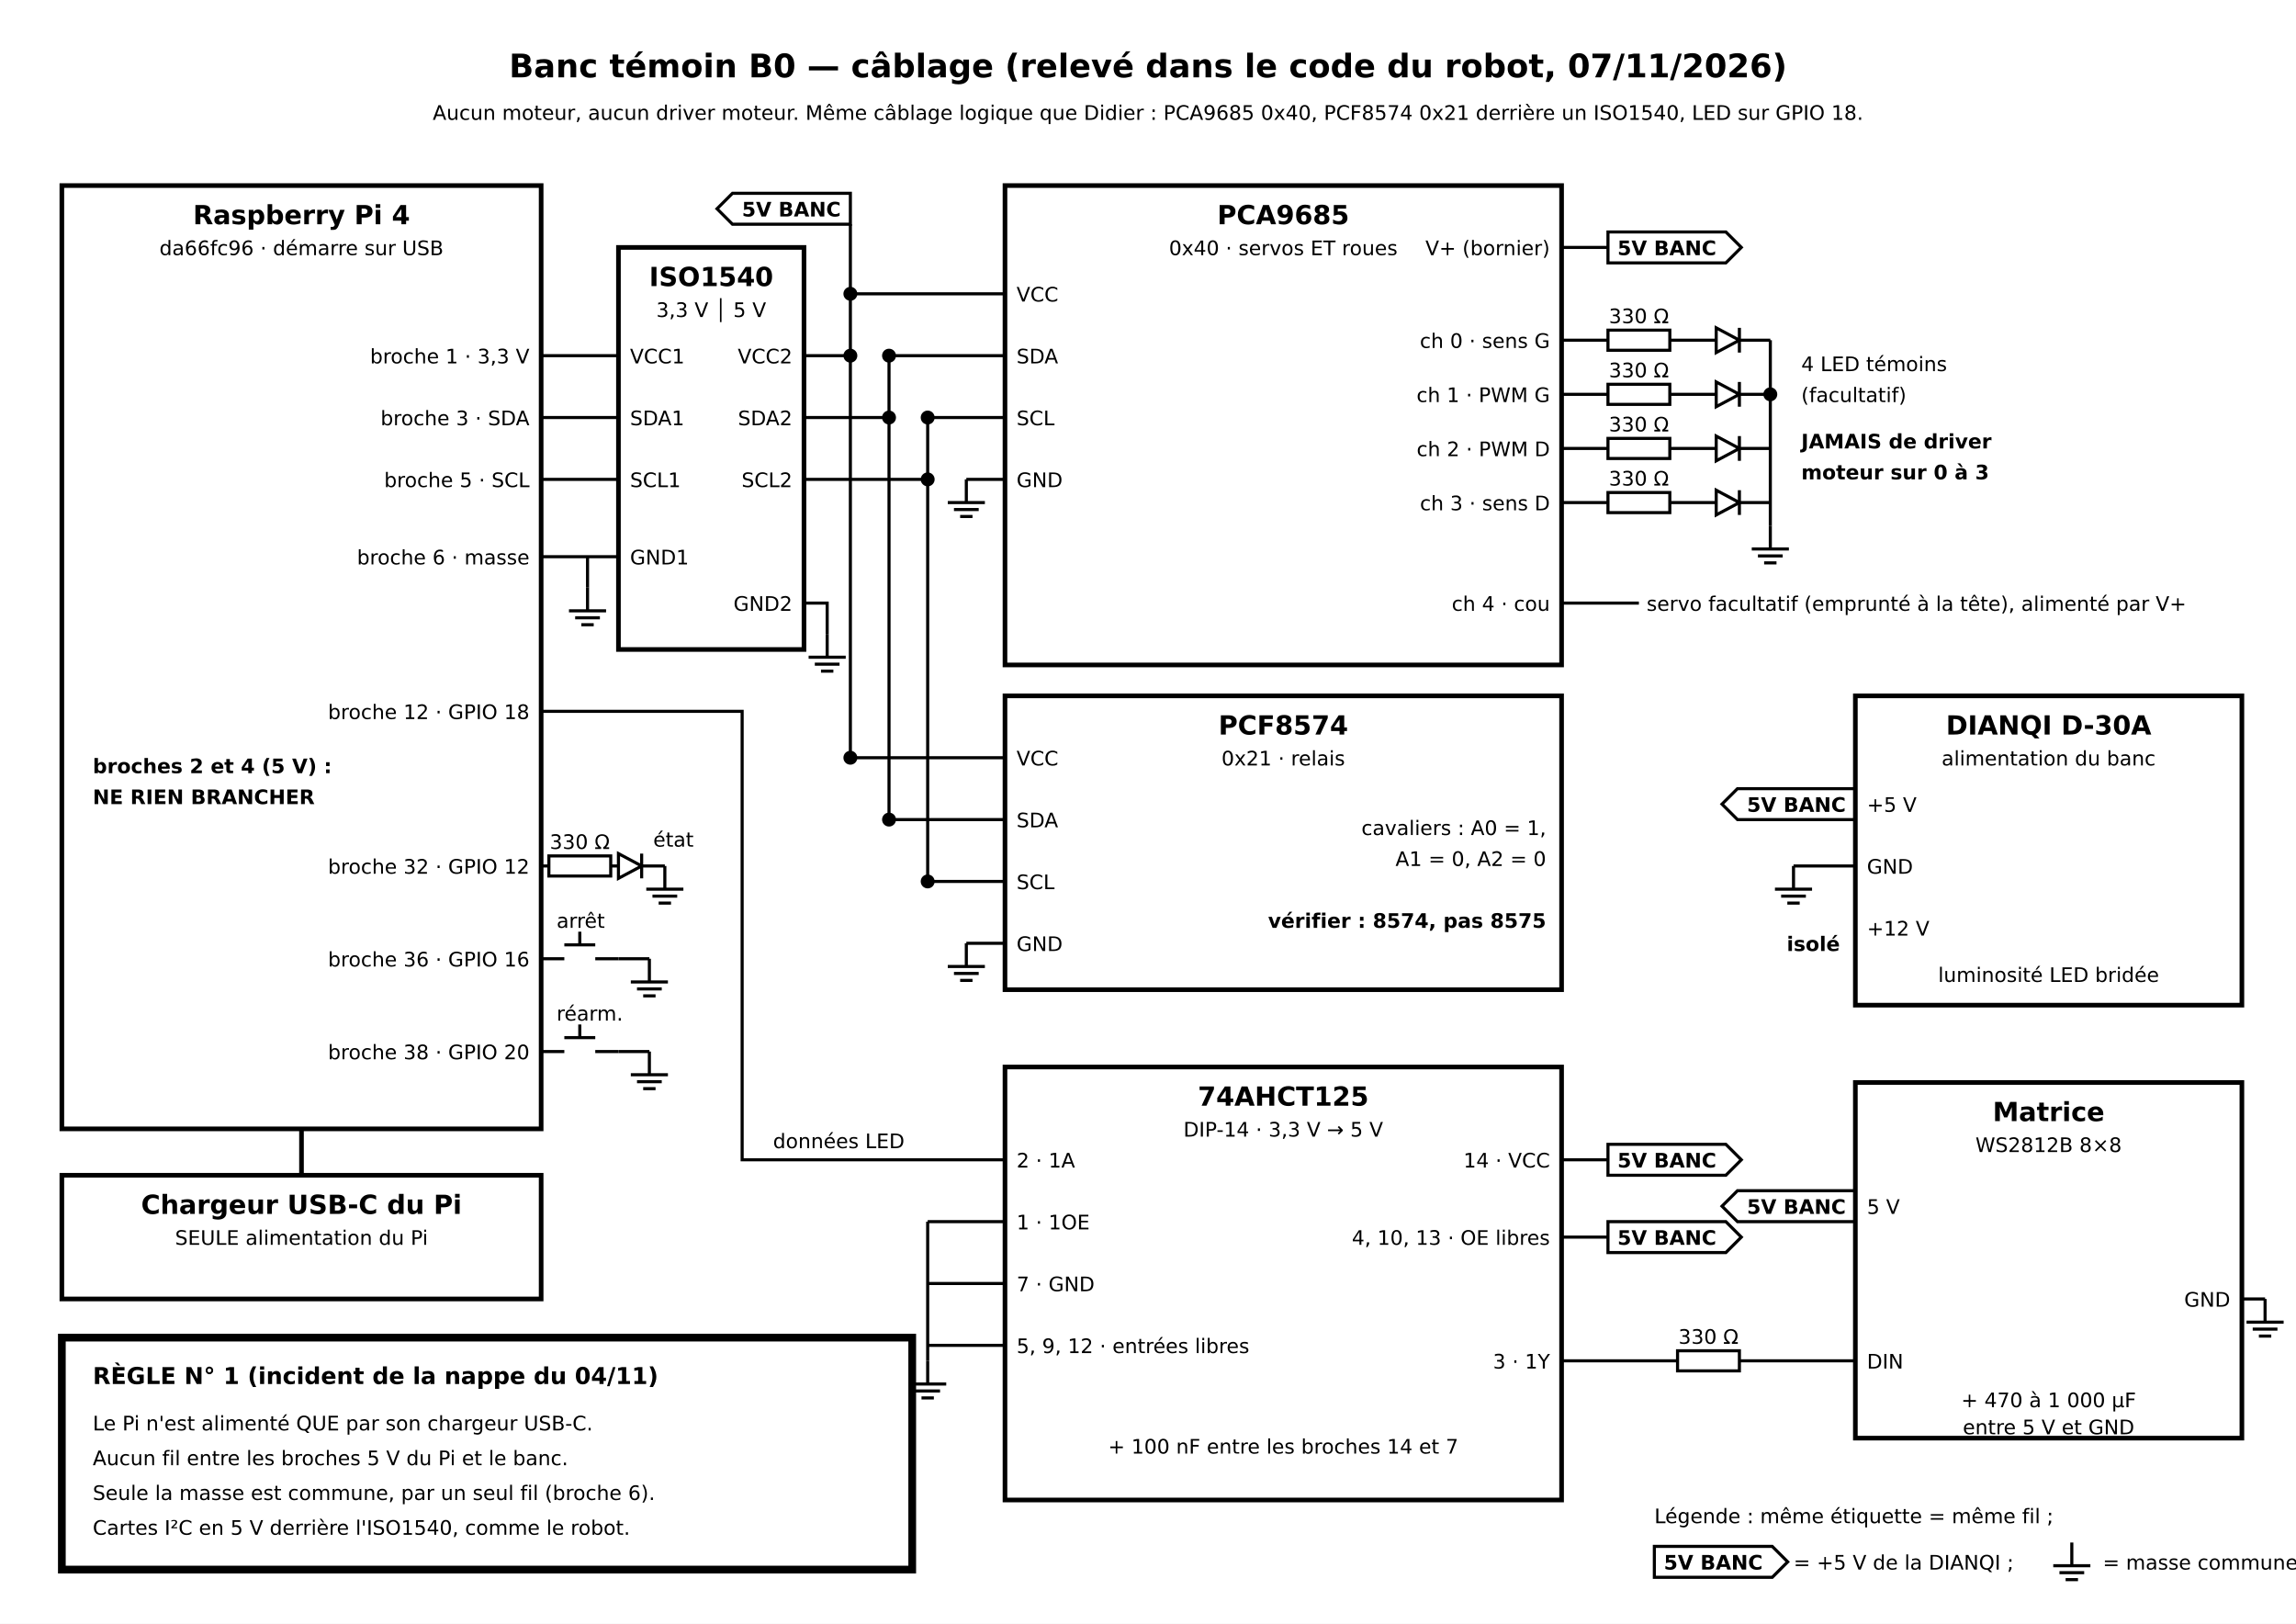
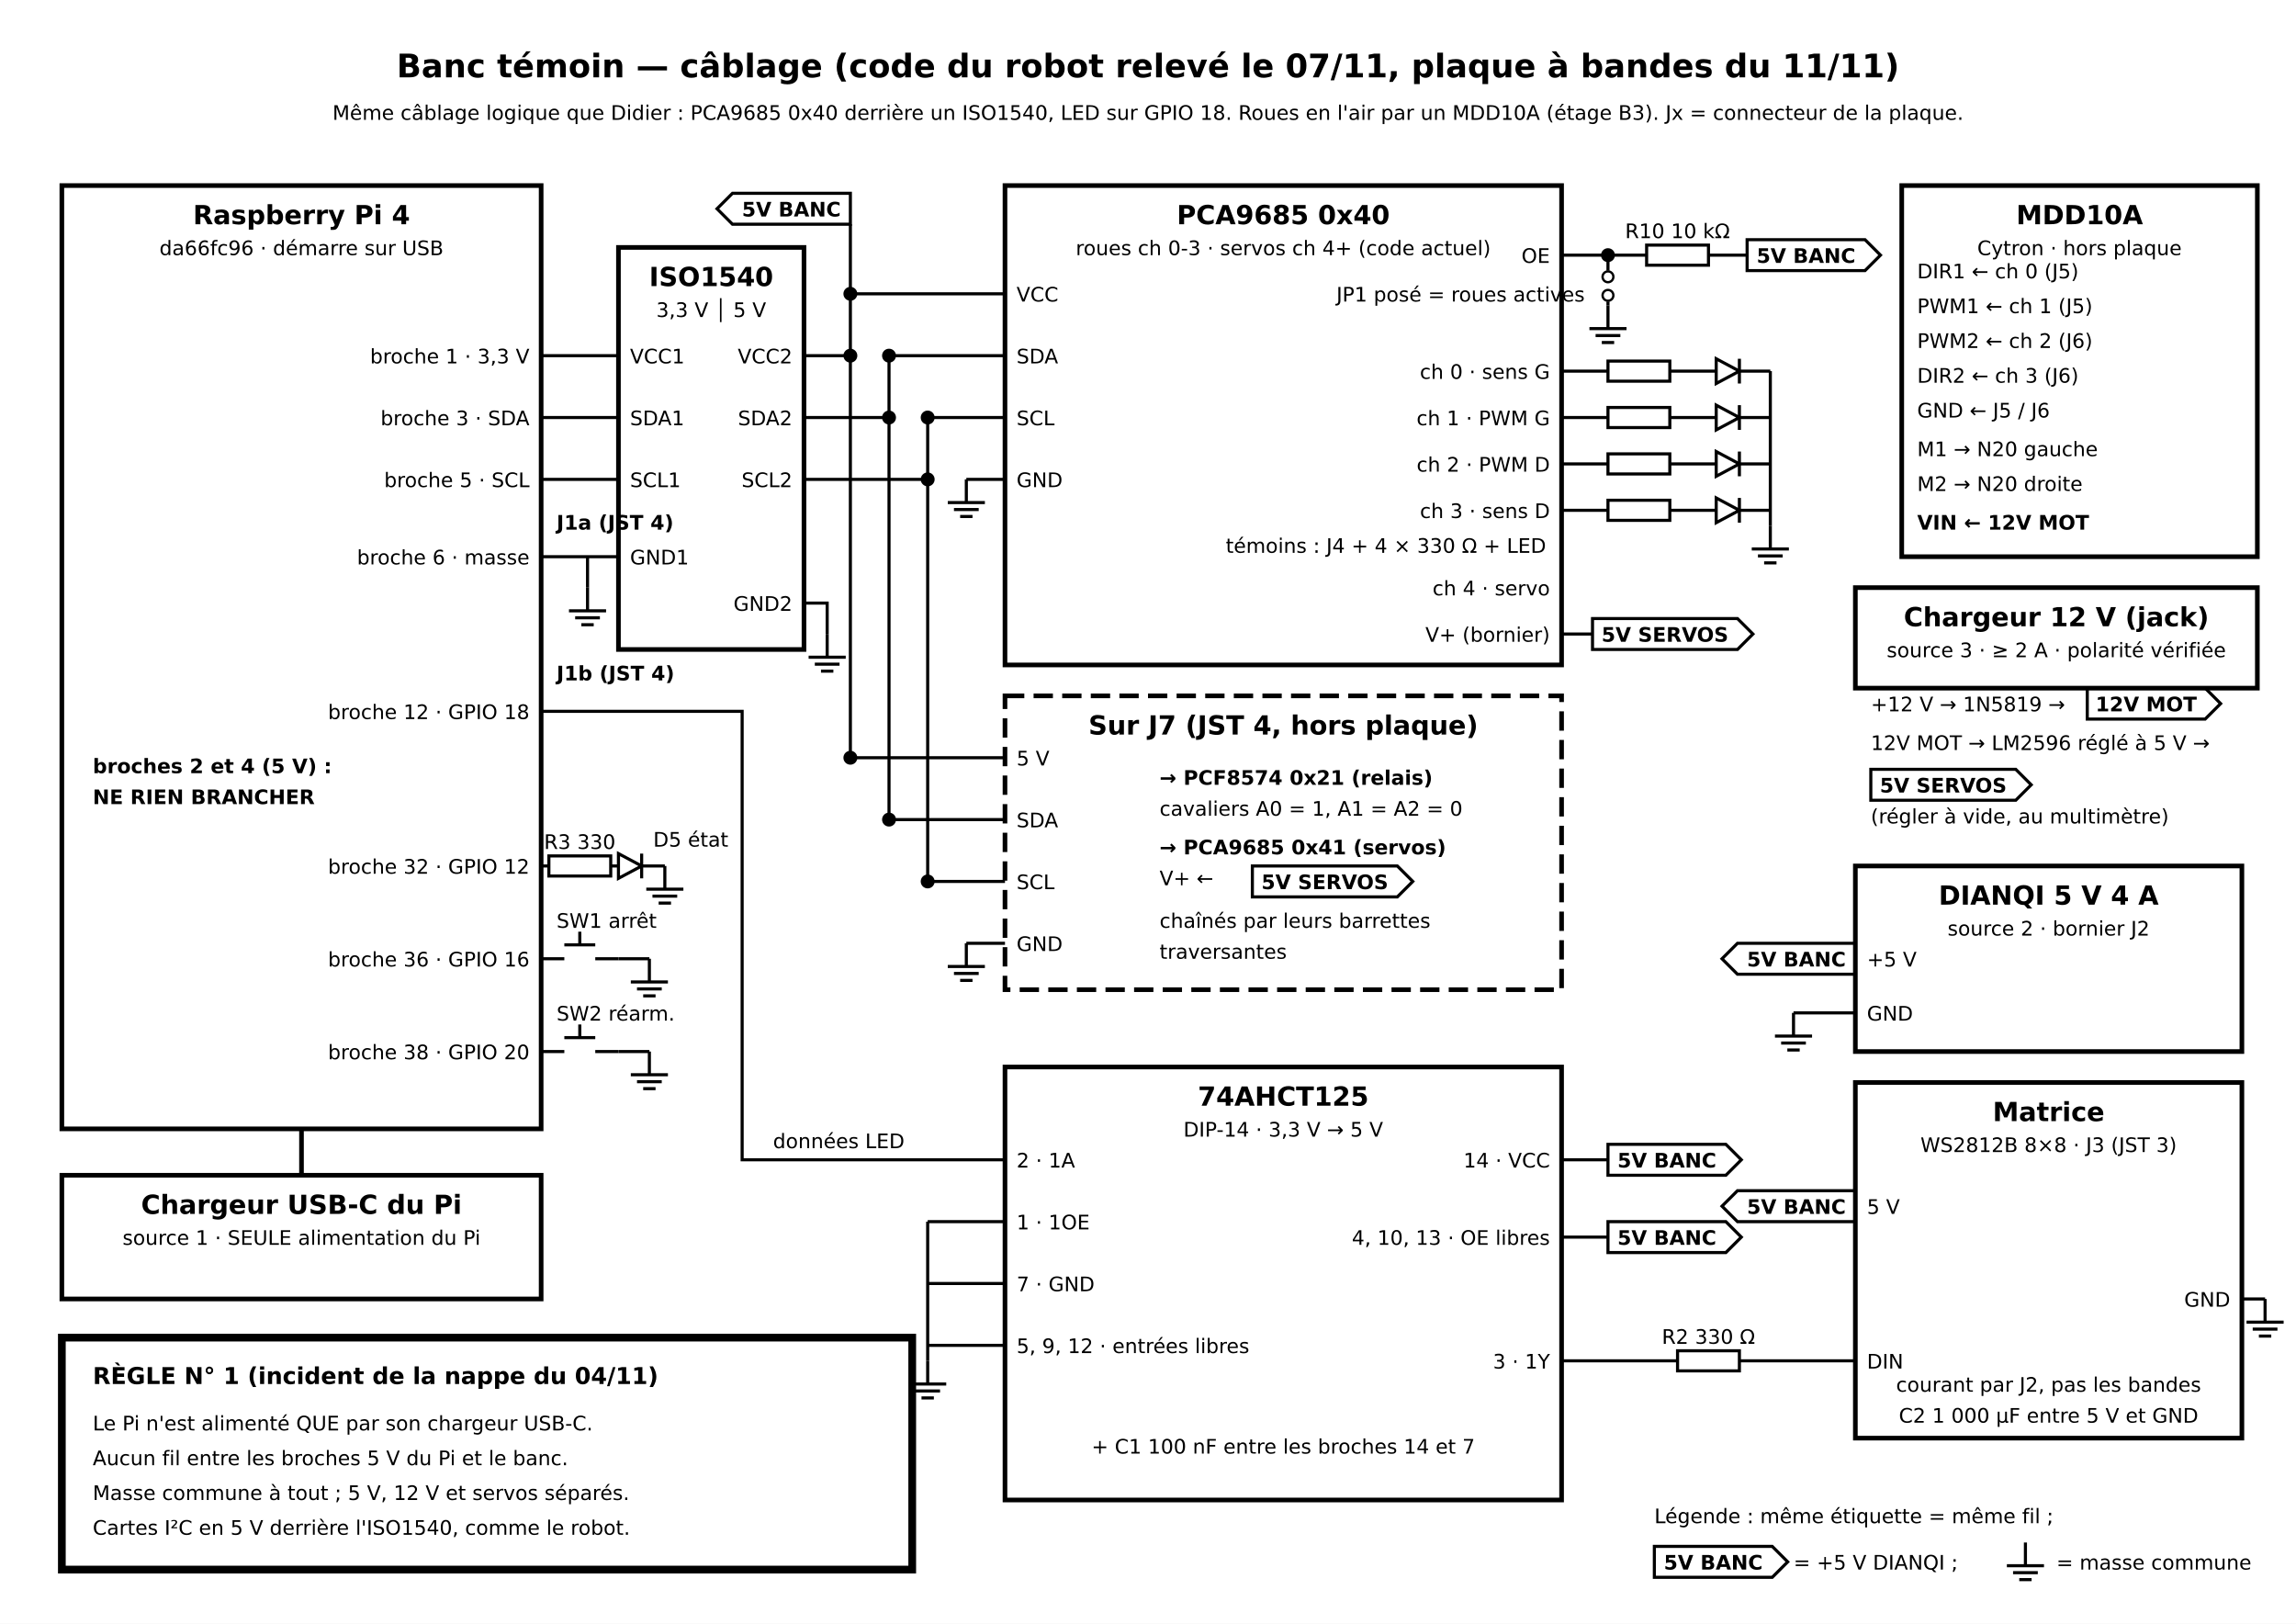
<svg xmlns="http://www.w3.org/2000/svg" width="297mm" height="210mm" viewBox="0 0 297 210" font-family="DejaVu Sans, sans-serif">
  <rect width="297" height="210" fill="white" />
-   <text x="148.5" y="10" font-size="4.2" text-anchor="middle" font-weight="bold">Banc témoin B0 — câblage (relevé dans le code du robot, 07/11/2026)</text>
-   <text x="148.5" y="15.5" font-size="2.6" text-anchor="middle">Aucun moteur, aucun driver moteur. Même câblage logique que Didier : PCA9685 0x40, PCF8574 0x21 derrière un ISO1540, LED sur GPIO 18.</text>
+   <text x="148.5" y="10" font-size="4.2" text-anchor="middle" font-weight="bold">Banc témoin — câblage (code du robot relevé le 07/11, plaque à bandes du 11/11)</text>
+   <text x="148.5" y="15.5" font-size="2.6" text-anchor="middle">Même câblage logique que Didier : PCA9685 0x40 derrière un ISO1540, LED sur GPIO 18. Roues en l'air par un MDD10A (étage B3). Jx = connecteur de la plaque.</text>
  <rect x="8" y="24" width="62" height="122" fill="none" stroke="black" stroke-width="0.6" />
  <text x="39.0" y="29" font-size="3.4" text-anchor="middle" font-weight="bold">Raspberry Pi 4</text>
  <text x="39.0" y="33" font-size="2.6" text-anchor="middle">da66fc96 · démarre sur USB</text>
  <text x="68.5" y="47" font-size="2.6" text-anchor="end">broche 1 · 3,3 V</text>
  <text x="68.5" y="55" font-size="2.6" text-anchor="end">broche 3 · SDA</text>
  <text x="68.5" y="63" font-size="2.6" text-anchor="end">broche 5 · SCL</text>
  <text x="68.5" y="73" font-size="2.6" text-anchor="end">broche 6 · masse</text>
  <text x="68.5" y="93" font-size="2.6" text-anchor="end">broche 12 · GPIO 18</text>
  <text x="68.5" y="113" font-size="2.6" text-anchor="end">broche 32 · GPIO 12</text>
  <text x="68.5" y="125" font-size="2.6" text-anchor="end">broche 36 · GPIO 16</text>
  <text x="68.5" y="137" font-size="2.6" text-anchor="end">broche 38 · GPIO 20</text>
  <text x="12" y="100" font-size="2.6" text-anchor="start" font-weight="bold">broches 2 et 4 (5 V) :</text>
  <text x="12" y="104" font-size="2.6" text-anchor="start" font-weight="bold">NE RIEN BRANCHER</text>
+   <text x="72" y="68.5" font-size="2.6" text-anchor="start" font-weight="bold">J1a (JST 4)</text>
+   <text x="72" y="88" font-size="2.6" text-anchor="start" font-weight="bold">J1b (JST 4)</text>
  <rect x="8" y="152" width="62" height="16" fill="none" stroke="black" stroke-width="0.6" />
  <text x="39.0" y="157" font-size="3.4" text-anchor="middle" font-weight="bold">Chargeur USB-C du Pi</text>
-   <text x="39.0" y="161" font-size="2.6" text-anchor="middle">SEULE alimentation du Pi</text>
+   <text x="39.0" y="161" font-size="2.6" text-anchor="middle">source 1 · SEULE alimentation du Pi</text>
  <polyline points="39,152 39,146" fill="none" stroke="black" stroke-width="0.6" />
  <rect x="80" y="32" width="24" height="52" fill="none" stroke="black" stroke-width="0.6" />
  <text x="92.0" y="37" font-size="3.4" text-anchor="middle" font-weight="bold">ISO1540</text>
  <text x="92.0" y="41" font-size="2.6" text-anchor="middle">3,3 V │ 5 V</text>
  <polyline points="70,46 80,46" fill="none" stroke="black" stroke-width="0.4" />
  <text x="81.5" y="47" font-size="2.6" text-anchor="start">VCC1</text>
  <text x="102.5" y="47" font-size="2.6" text-anchor="end">VCC2</text>
  <polyline points="70,54 80,54" fill="none" stroke="black" stroke-width="0.4" />
  <text x="81.5" y="55" font-size="2.6" text-anchor="start">SDA1</text>
  <text x="102.5" y="55" font-size="2.6" text-anchor="end">SDA2</text>
  <polyline points="70,62 80,62" fill="none" stroke="black" stroke-width="0.4" />
  <text x="81.5" y="63" font-size="2.6" text-anchor="start">SCL1</text>
  <text x="102.5" y="63" font-size="2.6" text-anchor="end">SCL2</text>
  <text x="81.5" y="73" font-size="2.6" text-anchor="start">GND1</text>
  <text x="102.5" y="79" font-size="2.6" text-anchor="end">GND2</text>
  <polyline points="104,78 107,78 107,82" fill="none" stroke="black" stroke-width="0.4" />
  <polyline points="107,82 107,85" fill="none" stroke="black" stroke-width="0.4" />
  <polyline points="104.6,85.0 109.4,85.0" fill="none" stroke="black" stroke-width="0.4" />
  <polyline points="105.4,85.9 108.6,85.9" fill="none" stroke="black" stroke-width="0.4" />
  <polyline points="106.2,86.8 107.8,86.8" fill="none" stroke="black" stroke-width="0.4" />
  <polyline points="104,46 110,46" fill="none" stroke="black" stroke-width="0.4" />
  <circle cx="110" cy="46" r="0.9" fill="black" />
  <polyline points="110,38 110,98" fill="none" stroke="black" stroke-width="0.4" />
  <polyline points="110,38 130,38" fill="none" stroke="black" stroke-width="0.4" />
  <circle cx="110" cy="38" r="0.9" fill="black" />
  <polyline points="110,98 130,98" fill="none" stroke="black" stroke-width="0.4" />
  <circle cx="110" cy="98" r="0.9" fill="black" />
  <polyline points="104,54 115,54" fill="none" stroke="black" stroke-width="0.4" />
  <circle cx="115" cy="54" r="0.9" fill="black" />
  <polyline points="115,46 115,106" fill="none" stroke="black" stroke-width="0.4" />
  <polyline points="115,46 130,46" fill="none" stroke="black" stroke-width="0.4" />
  <circle cx="115" cy="46" r="0.9" fill="black" />
  <polyline points="115,106 130,106" fill="none" stroke="black" stroke-width="0.4" />
  <circle cx="115" cy="106" r="0.9" fill="black" />
  <polyline points="104,62 120,62" fill="none" stroke="black" stroke-width="0.4" />
  <circle cx="120" cy="62" r="0.9" fill="black" />
  <polyline points="120,54 120,114" fill="none" stroke="black" stroke-width="0.4" />
  <polyline points="120,54 130,54" fill="none" stroke="black" stroke-width="0.4" />
  <circle cx="120" cy="54" r="0.9" fill="black" />
  <polyline points="120,114 130,114" fill="none" stroke="black" stroke-width="0.4" />
  <circle cx="120" cy="114" r="0.9" fill="black" />
  <polyline points="110,38 110,29" fill="none" stroke="black" stroke-width="0.4" />
  <polygon points="92.75,27 94.75,25 110.0,25 110.0,29 94.75,29" fill="none" stroke="black" stroke-width="0.4" />
  <text x="102.375" y="28" font-size="2.6" text-anchor="middle" font-weight="bold">5V BANC</text>
  <polyline points="70,72 80,72" fill="none" stroke="black" stroke-width="0.4" />
  <polyline points="76,72 76,76" fill="none" stroke="black" stroke-width="0.4" />
  <polyline points="76,76 76,79" fill="none" stroke="black" stroke-width="0.4" />
  <polyline points="73.6,79.0 78.4,79.0" fill="none" stroke="black" stroke-width="0.4" />
  <polyline points="74.4,79.9 77.6,79.9" fill="none" stroke="black" stroke-width="0.4" />
  <polyline points="75.2,80.8 76.8,80.8" fill="none" stroke="black" stroke-width="0.4" />
  <rect x="130" y="24" width="72" height="62" fill="none" stroke="black" stroke-width="0.6" />
-   <text x="166.0" y="29" font-size="3.4" text-anchor="middle" font-weight="bold">PCA9685</text>
-   <text x="166.0" y="33" font-size="2.6" text-anchor="middle">0x40 · servos ET roues</text>
+   <text x="166.0" y="29" font-size="3.4" text-anchor="middle" font-weight="bold">PCA9685 0x40</text>
+   <text x="166.0" y="33" font-size="2.6" text-anchor="middle">roues ch 0-3 · servos ch 4+ (code actuel)</text>
  <text x="131.5" y="39" font-size="2.6" text-anchor="start">VCC</text>
  <text x="131.5" y="47" font-size="2.6" text-anchor="start">SDA</text>
  <text x="131.5" y="55" font-size="2.6" text-anchor="start">SCL</text>
  <text x="131.5" y="63" font-size="2.6" text-anchor="start">GND</text>
  <polyline points="130,62 125,62" fill="none" stroke="black" stroke-width="0.4" />
  <polyline points="125,62 125,65" fill="none" stroke="black" stroke-width="0.4" />
  <polyline points="122.6,65.0 127.4,65.0" fill="none" stroke="black" stroke-width="0.4" />
  <polyline points="123.4,65.9 126.6,65.9" fill="none" stroke="black" stroke-width="0.4" />
  <polyline points="124.2,66.8 125.8,66.8" fill="none" stroke="black" stroke-width="0.4" />
-   <text x="200.5" y="33" font-size="2.6" text-anchor="end">V+ (bornier)</text>
-   <polyline points="202,32 208,32" fill="none" stroke="black" stroke-width="0.4" />
-   <polygon points="208,30 223.25,30 225.25,32 223.25,34 208,34" fill="none" stroke="black" stroke-width="0.4" />
-   <text x="215.625" y="33" font-size="2.6" text-anchor="middle" font-weight="bold">5V BANC</text>
-   <text x="200.5" y="45" font-size="2.6" text-anchor="end">ch 0 · sens G</text>
-   <text x="200.5" y="52" font-size="2.6" text-anchor="end">ch 1 · PWM G</text>
-   <text x="200.5" y="59" font-size="2.6" text-anchor="end">ch 2 · PWM D</text>
-   <text x="200.5" y="66" font-size="2.6" text-anchor="end">ch 3 · sens D</text>
-   <polyline points="202,44 208.0,44" fill="none" stroke="black" stroke-width="0.4" />
-   <rect x="208.0" y="42.7" width="8" height="2.6" fill="none" stroke="black" stroke-width="0.4" />
-   <polyline points="216.0,44 222,44" fill="none" stroke="black" stroke-width="0.4" />
-   <text x="212.0" y="41.8" font-size="2.6" text-anchor="middle">330 Ω</text>
-   <polygon points="222,42.4 222,45.6 225,44" fill="none" stroke="black" stroke-width="0.4" />
-   <polyline points="225,42.4 225,45.6" fill="none" stroke="black" stroke-width="0.4" />
-   <polyline points="225,44 229,44" fill="none" stroke="black" stroke-width="0.4" />
-   <polyline points="202,51 208.0,51" fill="none" stroke="black" stroke-width="0.4" />
-   <rect x="208.0" y="49.7" width="8" height="2.6" fill="none" stroke="black" stroke-width="0.4" />
-   <polyline points="216.0,51 222,51" fill="none" stroke="black" stroke-width="0.4" />
-   <text x="212.0" y="48.8" font-size="2.6" text-anchor="middle">330 Ω</text>
-   <polygon points="222,49.4 222,52.6 225,51" fill="none" stroke="black" stroke-width="0.4" />
-   <polyline points="225,49.4 225,52.6" fill="none" stroke="black" stroke-width="0.4" />
-   <polyline points="225,51 229,51" fill="none" stroke="black" stroke-width="0.4" />
-   <polyline points="202,58 208.0,58" fill="none" stroke="black" stroke-width="0.4" />
-   <rect x="208.0" y="56.7" width="8" height="2.6" fill="none" stroke="black" stroke-width="0.4" />
-   <polyline points="216.0,58 222,58" fill="none" stroke="black" stroke-width="0.4" />
-   <text x="212.0" y="55.8" font-size="2.6" text-anchor="middle">330 Ω</text>
-   <polygon points="222,56.4 222,59.6 225,58" fill="none" stroke="black" stroke-width="0.4" />
-   <polyline points="225,56.4 225,59.6" fill="none" stroke="black" stroke-width="0.4" />
-   <polyline points="225,58 229,58" fill="none" stroke="black" stroke-width="0.4" />
-   <polyline points="202,65 208.0,65" fill="none" stroke="black" stroke-width="0.4" />
-   <rect x="208.0" y="63.7" width="8" height="2.6" fill="none" stroke="black" stroke-width="0.4" />
-   <polyline points="216.0,65 222,65" fill="none" stroke="black" stroke-width="0.4" />
-   <text x="212.0" y="62.8" font-size="2.6" text-anchor="middle">330 Ω</text>
-   <polygon points="222,63.4 222,66.6 225,65" fill="none" stroke="black" stroke-width="0.4" />
-   <polyline points="225,63.4 225,66.6" fill="none" stroke="black" stroke-width="0.4" />
-   <polyline points="225,65 229,65" fill="none" stroke="black" stroke-width="0.4" />
-   <circle cx="229" cy="51" r="0.9" fill="black" />
-   <polyline points="229,44 229,68" fill="none" stroke="black" stroke-width="0.4" />
+   <text x="200.5" y="34" font-size="2.6" text-anchor="end">OE</text>
+   <polyline points="202,33 208,33" fill="none" stroke="black" stroke-width="0.4" />
+   <circle cx="208" cy="33" r="0.9" fill="black" />
+   <polyline points="208,33 213.0,33" fill="none" stroke="black" stroke-width="0.4" />
+   <rect x="213.0" y="31.7" width="8" height="2.6" fill="none" stroke="black" stroke-width="0.4" />
+   <polyline points="221.0,33 226,33" fill="none" stroke="black" stroke-width="0.4" />
+   <text x="217.0" y="30.8" font-size="2.6" text-anchor="middle">R10 10 kΩ</text>
+   <polygon points="226,31 241.25,31 243.25,33 241.25,35 226,35" fill="none" stroke="black" stroke-width="0.4" />
+   <text x="233.625" y="34" font-size="2.6" text-anchor="middle" font-weight="bold">5V BANC</text>
+   <polyline points="208,33 208,35" fill="none" stroke="black" stroke-width="0.4" />
+   <circle cx="208" cy="35.8" r="0.7" fill="none" stroke="black" stroke-width="0.3" />
+   <circle cx="208" cy="38.2" r="0.7" fill="none" stroke="black" stroke-width="0.3" />
+   <polyline points="208,39 208,39.5" fill="none" stroke="black" stroke-width="0.4" />
+   <polyline points="208,39.5 208,42.5" fill="none" stroke="black" stroke-width="0.4" />
+   <polyline points="205.6,42.5 210.4,42.5" fill="none" stroke="black" stroke-width="0.4" />
+   <polyline points="206.4,43.4 209.6,43.4" fill="none" stroke="black" stroke-width="0.4" />
+   <polyline points="207.2,44.3 208.8,44.3" fill="none" stroke="black" stroke-width="0.4" />
+   <text x="205" y="39" font-size="2.6" text-anchor="end">JP1 posé = roues actives</text>
+   <text x="200.5" y="49" font-size="2.6" text-anchor="end">ch 0 · sens G</text>
+   <polyline points="202,48 208.0,48" fill="none" stroke="black" stroke-width="0.4" />
+   <rect x="208.0" y="46.7" width="8" height="2.6" fill="none" stroke="black" stroke-width="0.4" />
+   <polyline points="216.0,48 222,48" fill="none" stroke="black" stroke-width="0.4" />
+   <text x="212.0" y="45.8" font-size="2.6" text-anchor="middle" />
+   <polygon points="222,46.4 222,49.6 225,48" fill="none" stroke="black" stroke-width="0.4" />
+   <polyline points="225,46.4 225,49.6" fill="none" stroke="black" stroke-width="0.4" />
+   <polyline points="225,48 229,48" fill="none" stroke="black" stroke-width="0.4" />
+   <text x="200.5" y="55" font-size="2.6" text-anchor="end">ch 1 · PWM G</text>
+   <polyline points="202,54 208.0,54" fill="none" stroke="black" stroke-width="0.4" />
+   <rect x="208.0" y="52.7" width="8" height="2.6" fill="none" stroke="black" stroke-width="0.4" />
+   <polyline points="216.0,54 222,54" fill="none" stroke="black" stroke-width="0.4" />
+   <text x="212.0" y="51.8" font-size="2.6" text-anchor="middle" />
+   <polygon points="222,52.4 222,55.6 225,54" fill="none" stroke="black" stroke-width="0.4" />
+   <polyline points="225,52.4 225,55.6" fill="none" stroke="black" stroke-width="0.4" />
+   <polyline points="225,54 229,54" fill="none" stroke="black" stroke-width="0.4" />
+   <text x="200.5" y="61" font-size="2.6" text-anchor="end">ch 2 · PWM D</text>
+   <polyline points="202,60 208.0,60" fill="none" stroke="black" stroke-width="0.4" />
+   <rect x="208.0" y="58.7" width="8" height="2.6" fill="none" stroke="black" stroke-width="0.4" />
+   <polyline points="216.0,60 222,60" fill="none" stroke="black" stroke-width="0.4" />
+   <text x="212.0" y="57.8" font-size="2.6" text-anchor="middle" />
+   <polygon points="222,58.4 222,61.6 225,60" fill="none" stroke="black" stroke-width="0.4" />
+   <polyline points="225,58.4 225,61.6" fill="none" stroke="black" stroke-width="0.4" />
+   <polyline points="225,60 229,60" fill="none" stroke="black" stroke-width="0.4" />
+   <text x="200.5" y="67" font-size="2.6" text-anchor="end">ch 3 · sens D</text>
+   <polyline points="202,66 208.0,66" fill="none" stroke="black" stroke-width="0.4" />
+   <rect x="208.0" y="64.7" width="8" height="2.6" fill="none" stroke="black" stroke-width="0.4" />
+   <polyline points="216.0,66 222,66" fill="none" stroke="black" stroke-width="0.4" />
+   <text x="212.0" y="63.8" font-size="2.6" text-anchor="middle" />
+   <polygon points="222,64.4 222,67.6 225,66" fill="none" stroke="black" stroke-width="0.4" />
+   <polyline points="225,64.4 225,67.6" fill="none" stroke="black" stroke-width="0.4" />
+   <polyline points="225,66 229,66" fill="none" stroke="black" stroke-width="0.4" />
+   <polyline points="229,48 229,68" fill="none" stroke="black" stroke-width="0.4" />
  <polyline points="229,68 229,71" fill="none" stroke="black" stroke-width="0.4" />
  <polyline points="226.6,71.0 231.4,71.0" fill="none" stroke="black" stroke-width="0.4" />
  <polyline points="227.4,71.9 230.6,71.9" fill="none" stroke="black" stroke-width="0.4" />
  <polyline points="228.2,72.8 229.8,72.8" fill="none" stroke="black" stroke-width="0.4" />
-   <text x="233" y="48" font-size="2.6" text-anchor="start">4 LED témoins</text>
-   <text x="233" y="52" font-size="2.6" text-anchor="start">(facultatif)</text>
-   <text x="233" y="58" font-size="2.6" text-anchor="start" font-weight="bold">JAMAIS de driver</text>
-   <text x="233" y="62" font-size="2.6" text-anchor="start" font-weight="bold">moteur sur 0 à 3</text>
-   <text x="200.5" y="79" font-size="2.6" text-anchor="end">ch 4 · cou</text>
-   <polyline points="202,78 212,78" fill="none" stroke="black" stroke-width="0.4" />
-   <text x="213" y="79" font-size="2.6" text-anchor="start">servo facultatif (emprunté à la tête), alimenté par V+</text>
-   <rect x="130" y="90" width="72" height="38" fill="none" stroke="black" stroke-width="0.6" />
-   <text x="166.0" y="95" font-size="3.4" text-anchor="middle" font-weight="bold">PCF8574</text>
-   <text x="166.0" y="99" font-size="2.6" text-anchor="middle">0x21 · relais</text>
-   <text x="131.5" y="99" font-size="2.6" text-anchor="start">VCC</text>
+   <text x="200" y="71.5" font-size="2.6" text-anchor="end">témoins : J4 + 4 × 330 Ω + LED</text>
+   <text x="200.5" y="77" font-size="2.6" text-anchor="end">ch 4 · servo</text>
+   <text x="200.5" y="83" font-size="2.6" text-anchor="end">V+ (bornier)</text>
+   <polyline points="202,82 206,82" fill="none" stroke="black" stroke-width="0.4" />
+   <polygon points="206,80 224.75,80 226.75,82 224.75,84 206,84" fill="none" stroke="black" stroke-width="0.4" />
+   <text x="215.375" y="83" font-size="2.6" text-anchor="middle" font-weight="bold">5V SERVOS</text>
+   <rect x="246" y="24" width="46" height="48" fill="none" stroke="black" stroke-width="0.6" />
+   <text x="269.0" y="29" font-size="3.4" text-anchor="middle" font-weight="bold">MDD10A</text>
+   <text x="269.0" y="33" font-size="2.6" text-anchor="middle">Cytron · hors plaque</text>
+   <text x="248" y="36" font-size="2.6" text-anchor="start">DIR1 ← ch 0 (J5)</text>
+   <text x="248" y="40.5" font-size="2.6" text-anchor="start">PWM1 ← ch 1 (J5)</text>
+   <text x="248" y="45" font-size="2.6" text-anchor="start">PWM2 ← ch 2 (J6)</text>
+   <text x="248" y="49.5" font-size="2.6" text-anchor="start">DIR2 ← ch 3 (J6)</text>
+   <text x="248" y="54" font-size="2.6" text-anchor="start">GND ← J5 / J6</text>
+   <text x="248" y="59" font-size="2.6" text-anchor="start">M1 → N20 gauche</text>
+   <text x="248" y="63.5" font-size="2.6" text-anchor="start">M2 → N20 droite</text>
+   <text x="248" y="68.5" font-size="2.6" text-anchor="start" font-weight="bold">VIN ← 12V MOT</text>
+   <rect x="240" y="76" width="52" height="13" fill="none" stroke="black" stroke-width="0.6" />
+   <text x="266.0" y="81" font-size="3.4" text-anchor="middle" font-weight="bold">Chargeur 12 V (jack)</text>
+   <text x="266.0" y="85" font-size="2.6" text-anchor="middle">source 3 · ≥ 2 A · polarité vérifiée</text>
+   <text x="242" y="92" font-size="2.6" text-anchor="start">+12 V → 1N5819 →</text>
+   <polygon points="270,89 285.25,89 287.25,91 285.25,93 270,93" fill="none" stroke="black" stroke-width="0.4" />
+   <text x="277.625" y="92" font-size="2.6" text-anchor="middle" font-weight="bold">12V MOT</text>
+   <text x="242" y="97" font-size="2.6" text-anchor="start">12V MOT → LM2596 réglé à 5 V →</text>
+   <polygon points="242,99.5 260.75,99.5 262.75,101.5 260.75,103.5 242,103.5" fill="none" stroke="black" stroke-width="0.4" />
+   <text x="251.375" y="102.5" font-size="2.6" text-anchor="middle" font-weight="bold">5V SERVOS</text>
+   <text x="242" y="106.5" font-size="2.6" text-anchor="start">(régler à vide, au multimètre)</text>
+   <rect x="130" y="90" width="72" height="38" fill="none" stroke="black" stroke-width="0.6" stroke-dasharray="2.5,1.2" />
+   <text x="166" y="95" font-size="3.4" text-anchor="middle" font-weight="bold">Sur J7 (JST 4, hors plaque)</text>
+   <text x="131.5" y="99" font-size="2.6" text-anchor="start">5 V</text>
  <text x="131.5" y="107" font-size="2.6" text-anchor="start">SDA</text>
  <text x="131.5" y="115" font-size="2.6" text-anchor="start">SCL</text>
  <text x="131.5" y="123" font-size="2.6" text-anchor="start">GND</text>
  <polyline points="130,122 125,122" fill="none" stroke="black" stroke-width="0.4" />
  <polyline points="125,122 125,125" fill="none" stroke="black" stroke-width="0.4" />
  <polyline points="122.6,125.0 127.4,125.0" fill="none" stroke="black" stroke-width="0.4" />
  <polyline points="123.4,125.9 126.6,125.9" fill="none" stroke="black" stroke-width="0.4" />
  <polyline points="124.2,126.8 125.8,126.8" fill="none" stroke="black" stroke-width="0.4" />
-   <text x="200" y="108" font-size="2.6" text-anchor="end">cavaliers : A0 = 1,</text>
-   <text x="200" y="112" font-size="2.6" text-anchor="end">A1 = 0, A2 = 0</text>
-   <text x="200" y="120" font-size="2.6" text-anchor="end" font-weight="bold">vérifier : 8574, pas 8575</text>
+   <text x="150" y="101.5" font-size="2.6" text-anchor="start" font-weight="bold">→ PCF8574 0x21 (relais)</text>
+   <text x="150" y="105.5" font-size="2.6" text-anchor="start">   cavaliers A0 = 1, A1 = A2 = 0</text>
+   <text x="150" y="110.5" font-size="2.6" text-anchor="start" font-weight="bold">→ PCA9685 0x41 (servos)</text>
+   <text x="150" y="114.5" font-size="2.6" text-anchor="start">   V+ ←</text>
+   <polygon points="162,112 180.75,112 182.75,114 180.75,116 162,116" fill="none" stroke="black" stroke-width="0.4" />
+   <text x="171.375" y="115" font-size="2.6" text-anchor="middle" font-weight="bold">5V SERVOS</text>
+   <text x="150" y="120" font-size="2.6" text-anchor="start">chaînés par leurs barrettes</text>
+   <text x="150" y="124" font-size="2.6" text-anchor="start">traversantes</text>
  <rect x="130" y="138" width="72" height="56" fill="none" stroke="black" stroke-width="0.6" />
  <text x="166.0" y="143" font-size="3.4" text-anchor="middle" font-weight="bold">74AHCT125</text>
  <text x="166.0" y="147" font-size="2.6" text-anchor="middle">DIP-14 · 3,3 V → 5 V</text>
  <text x="131.5" y="151" font-size="2.6" text-anchor="start">2 · 1A</text>
  <text x="131.5" y="159" font-size="2.6" text-anchor="start">1 · 1OE</text>
  <text x="131.5" y="167" font-size="2.6" text-anchor="start">7 · GND</text>
  <text x="131.5" y="175" font-size="2.6" text-anchor="start">5, 9, 12 · entrées libres</text>
  <polyline points="70,92 96,92 96,150 130,150" fill="none" stroke="black" stroke-width="0.4" />
  <text x="100" y="148.5" font-size="2.6" text-anchor="start">données LED</text>
  <polyline points="130,158 120,158" fill="none" stroke="black" stroke-width="0.4" />
  <polyline points="130,166 120,166" fill="none" stroke="black" stroke-width="0.4" />
  <polyline points="130,174 120,174" fill="none" stroke="black" stroke-width="0.4" />
  <polyline points="120,158 120,176" fill="none" stroke="black" stroke-width="0.4" />
  <polyline points="120,176 120,179" fill="none" stroke="black" stroke-width="0.4" />
  <polyline points="117.6,179.0 122.4,179.0" fill="none" stroke="black" stroke-width="0.4" />
  <polyline points="118.4,179.9 121.6,179.9" fill="none" stroke="black" stroke-width="0.4" />
  <polyline points="119.2,180.8 120.8,180.8" fill="none" stroke="black" stroke-width="0.4" />
  <text x="200.5" y="151" font-size="2.6" text-anchor="end">14 · VCC</text>
  <text x="200.5" y="161" font-size="2.6" text-anchor="end">4, 10, 13 · OE libres</text>
  <text x="200.5" y="177" font-size="2.6" text-anchor="end">3 · 1Y</text>
  <polyline points="202,150 208,150" fill="none" stroke="black" stroke-width="0.4" />
  <polygon points="208,148 223.25,148 225.25,150 223.25,152 208,152" fill="none" stroke="black" stroke-width="0.4" />
  <text x="215.625" y="151" font-size="2.6" text-anchor="middle" font-weight="bold">5V BANC</text>
  <polyline points="202,160 208,160" fill="none" stroke="black" stroke-width="0.4" />
  <polygon points="208,158 223.25,158 225.25,160 223.25,162 208,162" fill="none" stroke="black" stroke-width="0.4" />
  <text x="215.625" y="161" font-size="2.6" text-anchor="middle" font-weight="bold">5V BANC</text>
-   <text x="166" y="188" font-size="2.6" text-anchor="middle">+ 100 nF entre les broches 14 et 7</text>
+   <text x="166" y="188" font-size="2.6" text-anchor="middle">+ C1 100 nF entre les broches 14 et 7</text>
  <rect x="240" y="140" width="50" height="46" fill="none" stroke="black" stroke-width="0.6" />
  <text x="265.0" y="145" font-size="3.4" text-anchor="middle" font-weight="bold">Matrice</text>
-   <text x="265.0" y="149" font-size="2.6" text-anchor="middle">WS2812B 8×8</text>
+   <text x="265.0" y="149" font-size="2.6" text-anchor="middle">WS2812B 8×8 · J3 (JST 3)</text>
  <polyline points="202,176 217.0,176" fill="none" stroke="black" stroke-width="0.4" />
  <rect x="217.0" y="174.7" width="8" height="2.6" fill="none" stroke="black" stroke-width="0.4" />
  <polyline points="225.0,176 240,176" fill="none" stroke="black" stroke-width="0.4" />
-   <text x="221.0" y="173.8" font-size="2.6" text-anchor="middle">330 Ω</text>
+   <text x="221.0" y="173.8" font-size="2.6" text-anchor="middle">R2 330 Ω</text>
  <text x="241.5" y="177" font-size="2.6" text-anchor="start">DIN</text>
  <text x="241.5" y="157" font-size="2.6" text-anchor="start">5 V</text>
  <text x="288.5" y="169" font-size="2.6" text-anchor="end">GND</text>
  <polygon points="222.75,156 224.75,154 240.0,154 240.0,158 224.75,158" fill="none" stroke="black" stroke-width="0.4" />
  <text x="232.375" y="157" font-size="2.6" text-anchor="middle" font-weight="bold">5V BANC</text>
  <polyline points="290,168 293,168" fill="none" stroke="black" stroke-width="0.4" />
  <polyline points="293,168 293,171" fill="none" stroke="black" stroke-width="0.4" />
  <polyline points="290.6,171.0 295.4,171.0" fill="none" stroke="black" stroke-width="0.4" />
  <polyline points="291.4,171.9 294.6,171.9" fill="none" stroke="black" stroke-width="0.4" />
  <polyline points="292.2,172.8 293.8,172.8" fill="none" stroke="black" stroke-width="0.4" />
-   <text x="265" y="182" font-size="2.6" text-anchor="middle">+ 470 à 1 000 µF</text>
-   <text x="265" y="185.5" font-size="2.6" text-anchor="middle">entre 5 V et GND</text>
-   <rect x="240" y="90" width="50" height="40" fill="none" stroke="black" stroke-width="0.6" />
-   <text x="265.0" y="95" font-size="3.4" text-anchor="middle" font-weight="bold">DIANQI D-30A</text>
-   <text x="265.0" y="99" font-size="2.6" text-anchor="middle">alimentation du banc</text>
-   <text x="241.5" y="105" font-size="2.6" text-anchor="start">+5 V</text>
-   <text x="241.5" y="113" font-size="2.6" text-anchor="start">GND</text>
-   <text x="241.5" y="121" font-size="2.6" text-anchor="start">+12 V</text>
-   <polygon points="222.75,104 224.75,102 240.0,102 240.0,106 224.75,106" fill="none" stroke="black" stroke-width="0.4" />
-   <text x="232.375" y="105" font-size="2.6" text-anchor="middle" font-weight="bold">5V BANC</text>
-   <polyline points="240,112 232,112" fill="none" stroke="black" stroke-width="0.4" />
-   <polyline points="232,112 232,115" fill="none" stroke="black" stroke-width="0.4" />
-   <polyline points="229.6,115.0 234.4,115.0" fill="none" stroke="black" stroke-width="0.4" />
-   <polyline points="230.4,115.9 233.6,115.9" fill="none" stroke="black" stroke-width="0.4" />
-   <polyline points="231.2,116.8 232.8,116.8" fill="none" stroke="black" stroke-width="0.4" />
-   <text x="238" y="123" font-size="2.6" text-anchor="end" font-weight="bold">isolé</text>
-   <text x="265" y="127" font-size="2.6" text-anchor="middle">luminosité LED bridée</text>
+   <text x="265" y="180" font-size="2.6" text-anchor="middle">courant par J2, pas les bandes</text>
+   <text x="265" y="184" font-size="2.6" text-anchor="middle">C2 1 000 µF entre 5 V et GND</text>
+   <rect x="240" y="112" width="50" height="24" fill="none" stroke="black" stroke-width="0.6" />
+   <text x="265.0" y="117" font-size="3.4" text-anchor="middle" font-weight="bold">DIANQI 5 V 4 A</text>
+   <text x="265.0" y="121" font-size="2.6" text-anchor="middle">source 2 · bornier J2</text>
+   <text x="241.5" y="125" font-size="2.6" text-anchor="start">+5 V</text>
+   <text x="241.5" y="132" font-size="2.6" text-anchor="start">GND</text>
+   <polygon points="222.75,124 224.75,122 240.0,122 240.0,126 224.75,126" fill="none" stroke="black" stroke-width="0.4" />
+   <text x="232.375" y="125" font-size="2.6" text-anchor="middle" font-weight="bold">5V BANC</text>
+   <polyline points="240,131 232,131" fill="none" stroke="black" stroke-width="0.4" />
+   <polyline points="232,131 232,134" fill="none" stroke="black" stroke-width="0.4" />
+   <polyline points="229.6,134.0 234.4,134.0" fill="none" stroke="black" stroke-width="0.4" />
+   <polyline points="230.4,134.9 233.6,134.9" fill="none" stroke="black" stroke-width="0.4" />
+   <polyline points="231.2,135.8 232.8,135.8" fill="none" stroke="black" stroke-width="0.4" />
  <polyline points="70,124 73,124" fill="none" stroke="black" stroke-width="0.4" />
  <polyline points="77,124 80,124" fill="none" stroke="black" stroke-width="0.4" />
  <polyline points="73,122.2 77,122.2" fill="none" stroke="black" stroke-width="0.4" />
  <polyline points="75,122.2 75,120.5" fill="none" stroke="black" stroke-width="0.4" />
  <polyline points="80,124 84,124" fill="none" stroke="black" stroke-width="0.4" />
  <polyline points="84,124 84,127" fill="none" stroke="black" stroke-width="0.4" />
  <polyline points="81.6,127.0 86.4,127.0" fill="none" stroke="black" stroke-width="0.4" />
  <polyline points="82.4,127.9 85.6,127.9" fill="none" stroke="black" stroke-width="0.4" />
  <polyline points="83.2,128.8 84.8,128.8" fill="none" stroke="black" stroke-width="0.4" />
  <polyline points="70,136 73,136" fill="none" stroke="black" stroke-width="0.4" />
  <polyline points="77,136 80,136" fill="none" stroke="black" stroke-width="0.4" />
  <polyline points="73,134.2 77,134.2" fill="none" stroke="black" stroke-width="0.4" />
  <polyline points="75,134.2 75,132.5" fill="none" stroke="black" stroke-width="0.4" />
  <polyline points="80,136 84,136" fill="none" stroke="black" stroke-width="0.4" />
  <polyline points="84,136 84,139" fill="none" stroke="black" stroke-width="0.4" />
  <polyline points="81.6,139.0 86.4,139.0" fill="none" stroke="black" stroke-width="0.4" />
  <polyline points="82.4,139.9 85.6,139.9" fill="none" stroke="black" stroke-width="0.4" />
  <polyline points="83.2,140.8 84.8,140.8" fill="none" stroke="black" stroke-width="0.4" />
-   <text x="72" y="120" font-size="2.6" text-anchor="start">arrêt</text>
-   <text x="72" y="132" font-size="2.6" text-anchor="start">réarm.</text>
+   <text x="72" y="120" font-size="2.6" text-anchor="start">SW1 arrêt</text>
+   <text x="72" y="132" font-size="2.6" text-anchor="start">SW2 réarm.</text>
  <polyline points="70,112 71.0,112" fill="none" stroke="black" stroke-width="0.4" />
  <rect x="71.0" y="110.7" width="8" height="2.6" fill="none" stroke="black" stroke-width="0.4" />
  <polyline points="79.0,112 80,112" fill="none" stroke="black" stroke-width="0.4" />
-   <text x="75.0" y="109.8" font-size="2.6" text-anchor="middle">330 Ω</text>
+   <text x="75.0" y="109.8" font-size="2.6" text-anchor="middle">R3 330</text>
  <polygon points="80,110.4 80,113.6 83,112" fill="none" stroke="black" stroke-width="0.4" />
  <polyline points="83,110.4 83,113.6" fill="none" stroke="black" stroke-width="0.4" />
  <polyline points="83,112 86,112" fill="none" stroke="black" stroke-width="0.4" />
  <polyline points="86,112 86,115" fill="none" stroke="black" stroke-width="0.4" />
  <polyline points="83.6,115.0 88.4,115.0" fill="none" stroke="black" stroke-width="0.4" />
  <polyline points="84.4,115.9 87.6,115.9" fill="none" stroke="black" stroke-width="0.4" />
  <polyline points="85.2,116.8 86.8,116.8" fill="none" stroke="black" stroke-width="0.4" />
-   <text x="84.5" y="109.5" font-size="2.6" text-anchor="start">état</text>
+   <text x="84.5" y="109.5" font-size="2.6" text-anchor="start">D5 état</text>
  <rect x="8" y="173" width="110" height="30" fill="none" stroke="black" stroke-width="1" />
  <text x="12" y="179" font-size="3.0" text-anchor="start" font-weight="bold">RÈGLE N° 1 (incident de la nappe du 04/11)</text>
  <text x="12" y="185" font-size="2.6" text-anchor="start">Le Pi n'est alimenté QUE par son chargeur USB-C.</text>
  <text x="12" y="189.5" font-size="2.6" text-anchor="start">Aucun fil entre les broches 5 V du Pi et le banc.</text>
-   <text x="12" y="194" font-size="2.6" text-anchor="start">Seule la masse est commune, par un seul fil (broche 6).</text>
+   <text x="12" y="194" font-size="2.6" text-anchor="start">Masse commune à tout ; 5 V, 12 V et servos séparés.</text>
  <text x="12" y="198.5" font-size="2.6" text-anchor="start">Cartes I²C en 5 V derrière l'ISO1540, comme le robot.</text>
  <text x="214" y="197" font-size="2.6" text-anchor="start">Légende : même étiquette = même fil ;</text>
  <polygon points="214,200 229.25,200 231.25,202 229.25,204 214,204" fill="none" stroke="black" stroke-width="0.4" />
  <text x="221.625" y="203" font-size="2.6" text-anchor="middle" font-weight="bold">5V BANC</text>
-   <text x="232" y="203" font-size="2.6" text-anchor="start">= +5 V de la DIANQI ;</text>
-   <polyline points="268,199.5 268,202.5" fill="none" stroke="black" stroke-width="0.4" />
-   <polyline points="265.6,202.5 270.4,202.5" fill="none" stroke="black" stroke-width="0.4" />
-   <polyline points="266.4,203.4 269.6,203.4" fill="none" stroke="black" stroke-width="0.4" />
-   <polyline points="267.2,204.3 268.8,204.3" fill="none" stroke="black" stroke-width="0.4" />
-   <text x="272" y="203" font-size="2.6" text-anchor="start">= masse commune</text>
+   <text x="232" y="203" font-size="2.6" text-anchor="start">= +5 V DIANQI ;</text>
+   <polyline points="262,199.5 262,202.5" fill="none" stroke="black" stroke-width="0.4" />
+   <polyline points="259.6,202.5 264.4,202.5" fill="none" stroke="black" stroke-width="0.4" />
+   <polyline points="260.4,203.4 263.6,203.4" fill="none" stroke="black" stroke-width="0.4" />
+   <polyline points="261.2,204.3 262.8,204.3" fill="none" stroke="black" stroke-width="0.4" />
+   <text x="266" y="203" font-size="2.6" text-anchor="start">= masse commune</text>
</svg>
